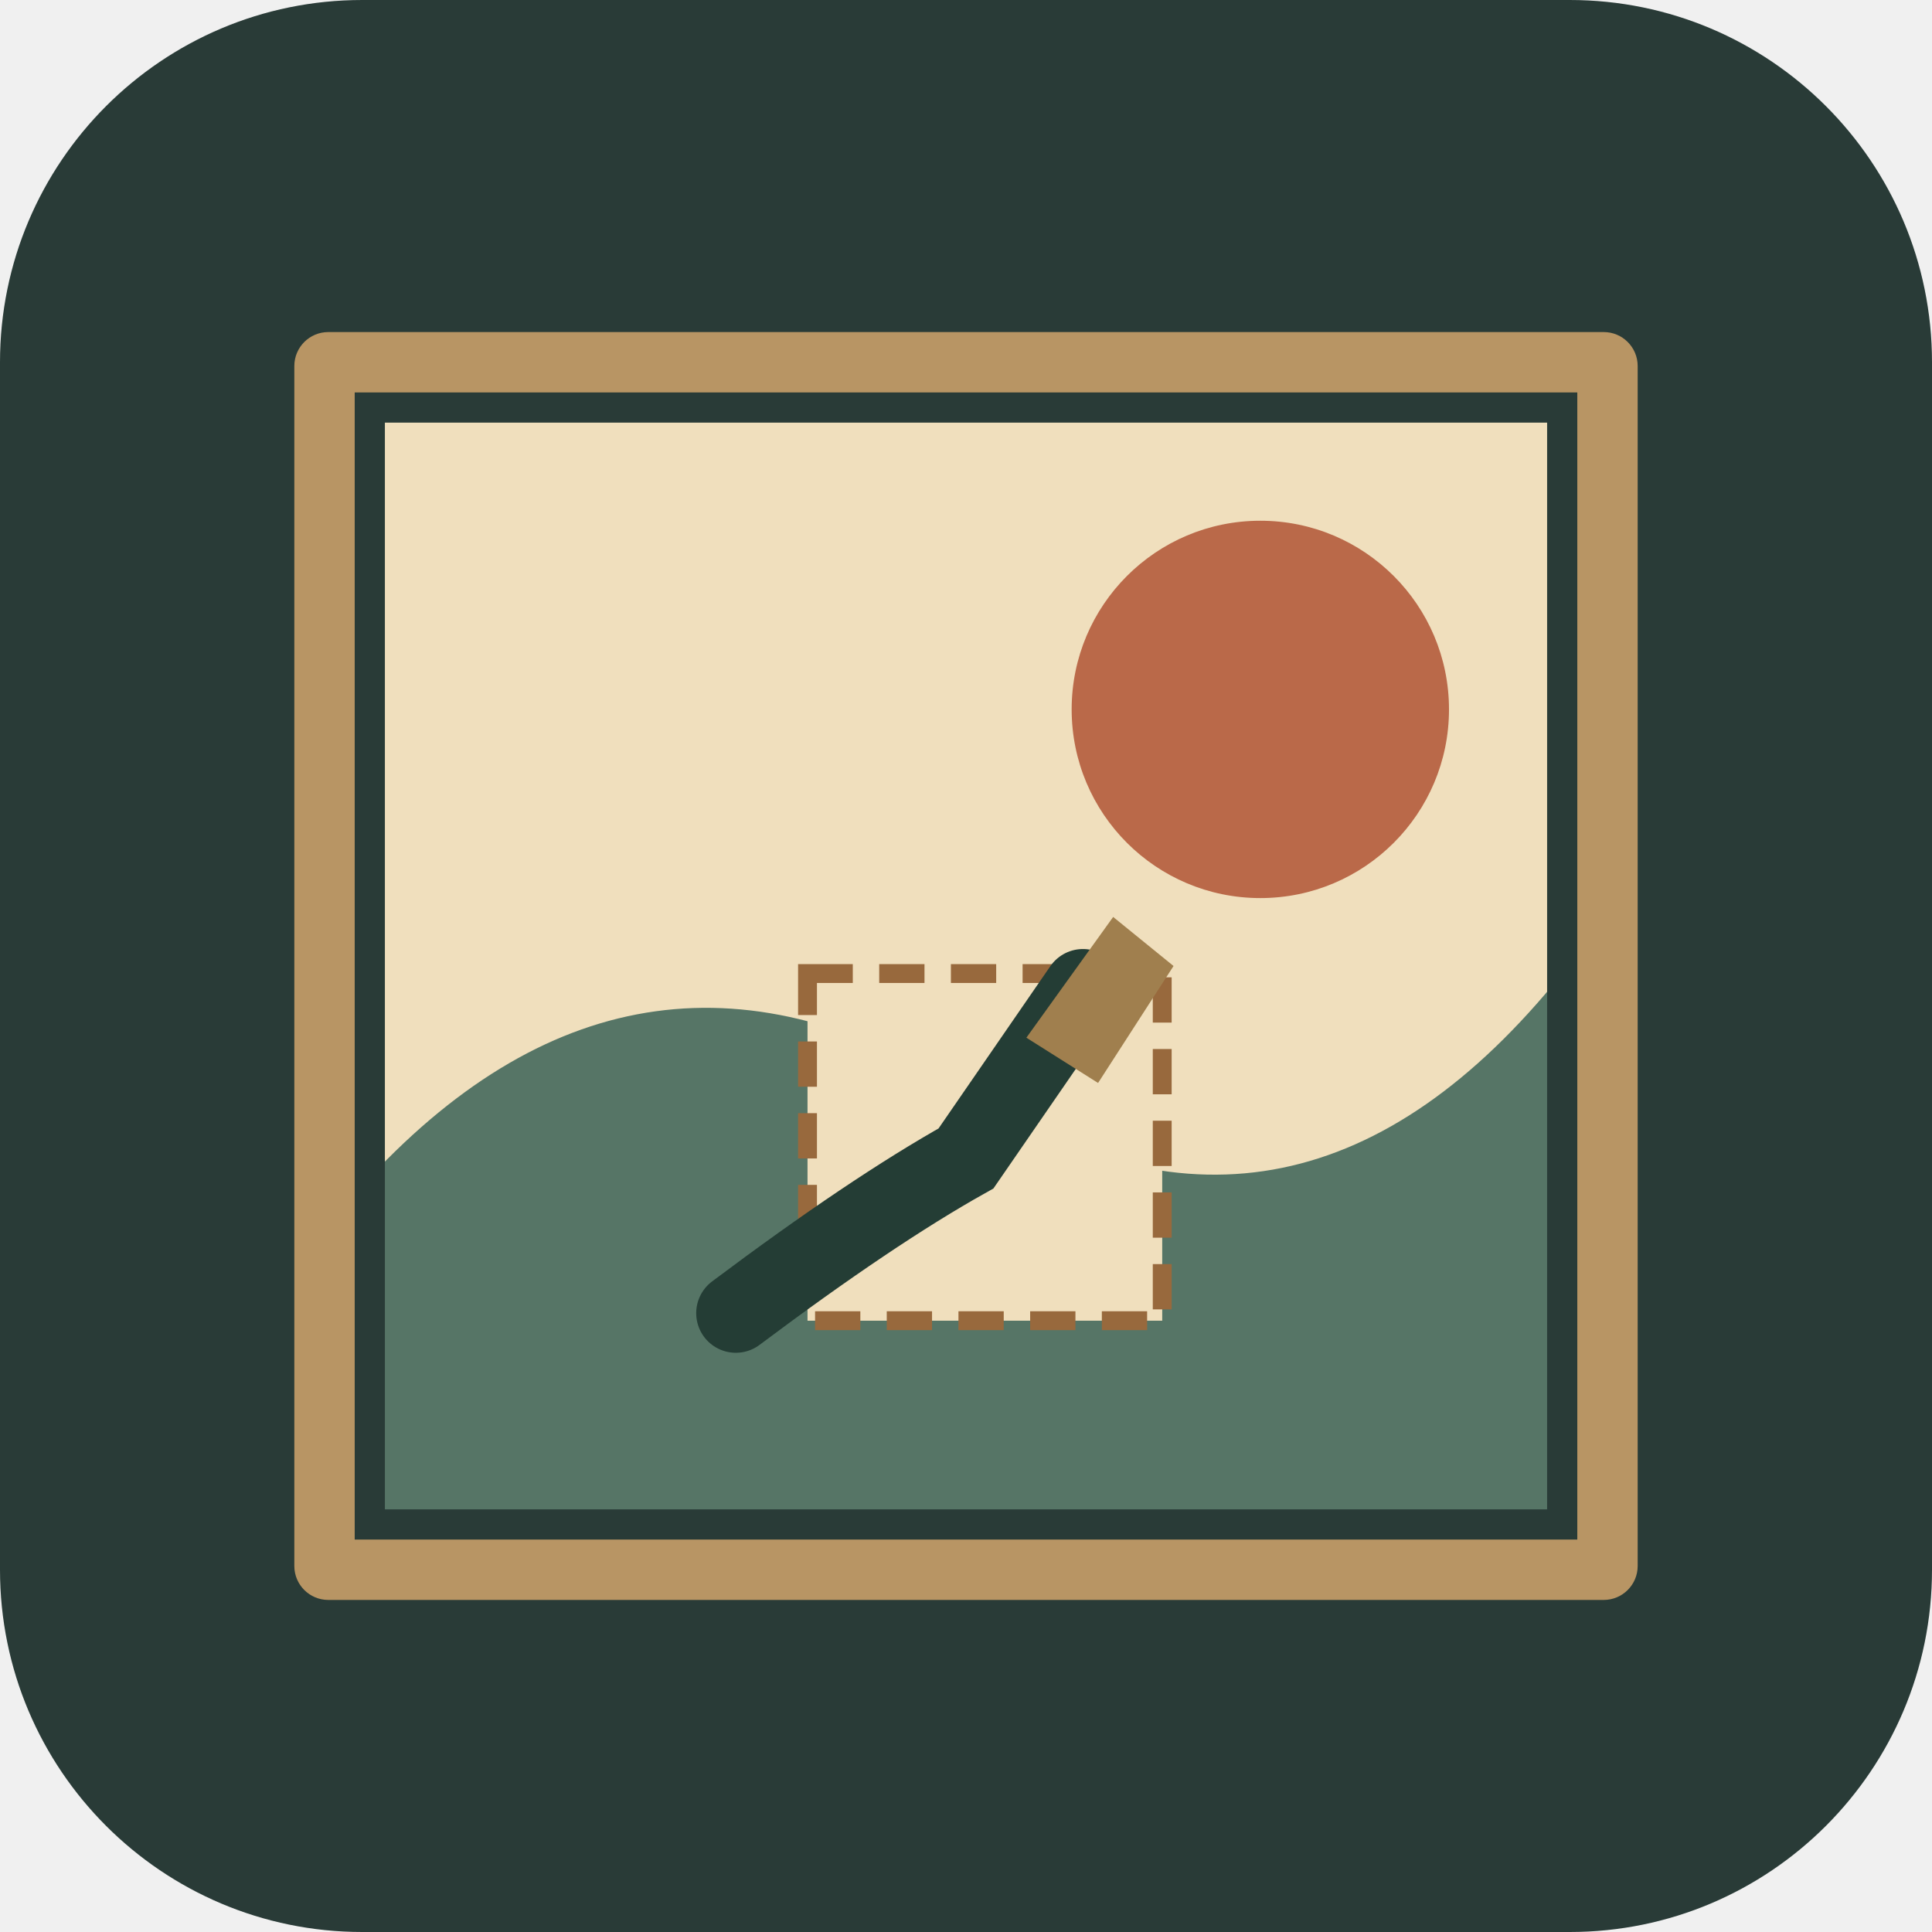
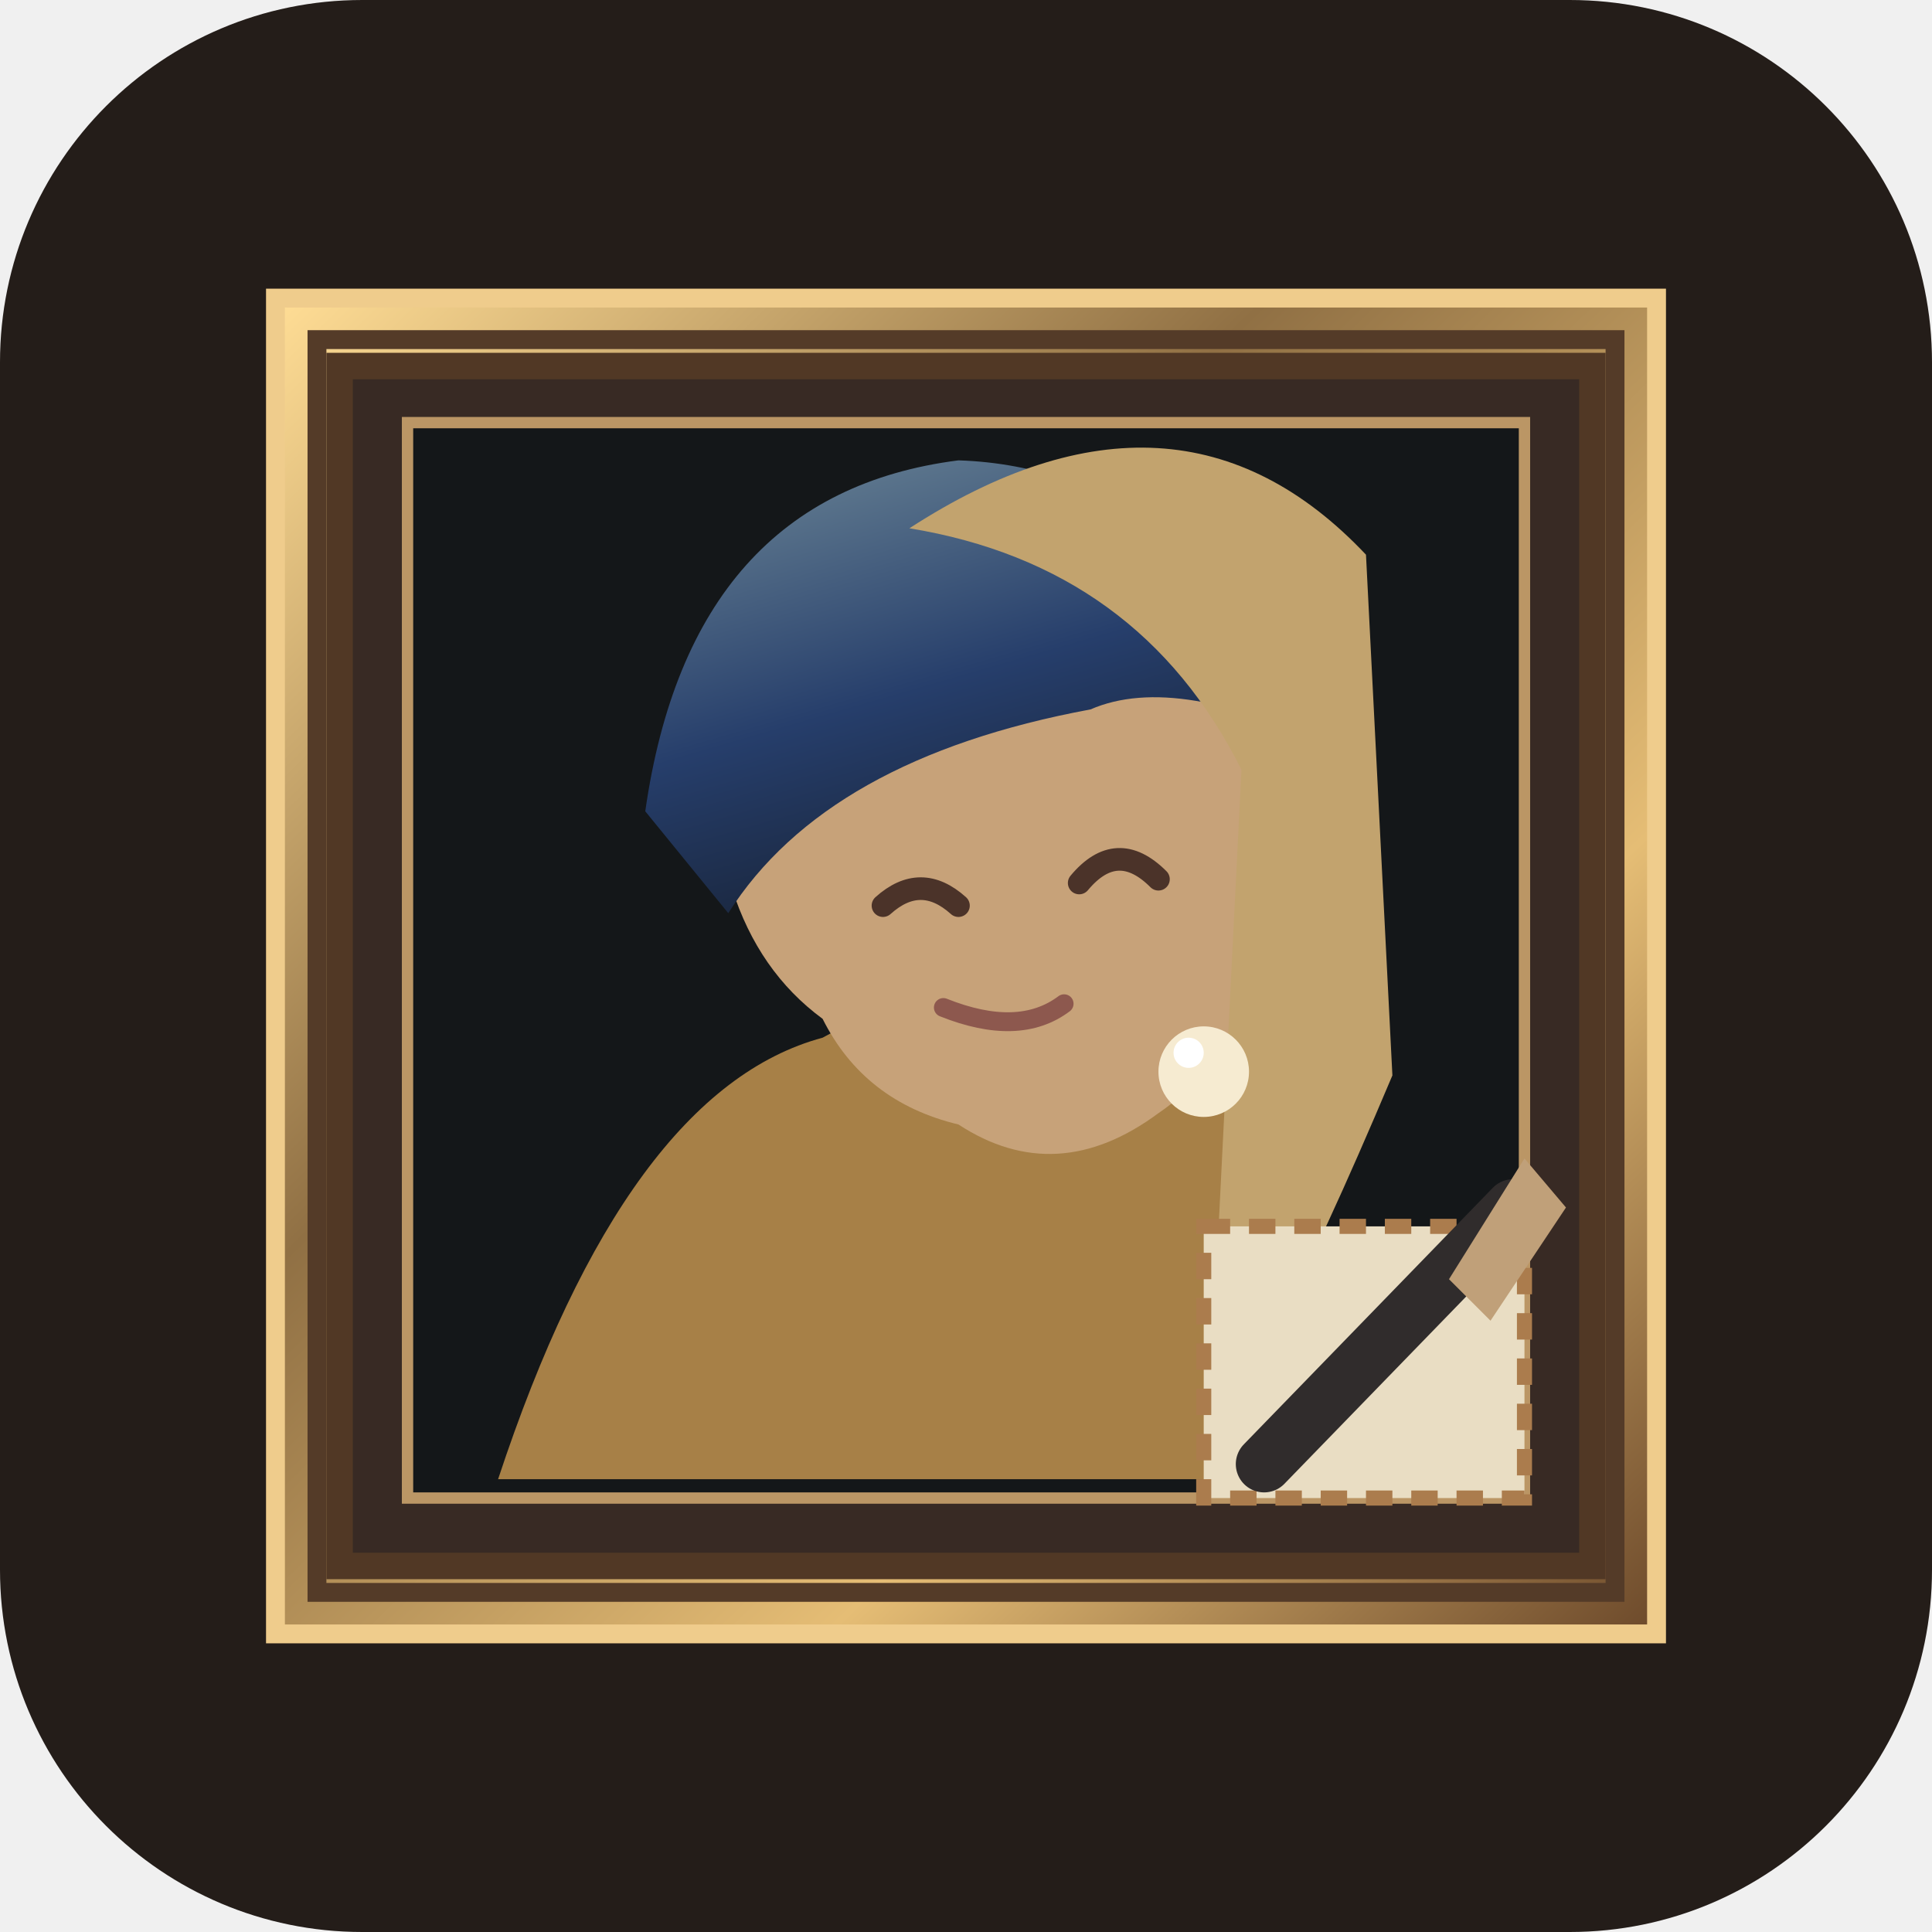
<svg xmlns="http://www.w3.org/2000/svg" viewBox="0 0 512 512">
-   <rect width="512" height="512" rx="96" fill="#293b37" />
-   <rect x="78" y="88" width="356" height="336" rx="9" fill="#b89564" />
-   <rect x="98" y="108" width="316" height="296" fill="#f0dfbd" />
-   <path d="M98 312Q170 235 257 290T414 258V404H98Z" fill="#567566" />
-   <circle cx="334" cy="188" r="50" fill="#ba6949" />
-   <path d="M214 258h94v92h-94z" fill="#f0dfbd" stroke="#98693d" stroke-width="5" stroke-dasharray="12 7" />
-   <path d="M195 348Q231 321 256 307L287 262" stroke="#243d35" stroke-width="21" stroke-linecap="round" fill="none" />
-   <path d="M272 275l23-32 16 13-20 31z" fill="#a07f4e" />
-   <path d="M98 108h316v296H98z" fill="none" stroke="#293b37" stroke-width="8" />
+   <defs>
+     <linearGradient id="gold" x1="0" x2="1" y1="0" y2="1">
+       <stop stop-color="#ffdd95" />
+       <stop offset=".36" stop-color="#907044" />
+       <stop offset=".7" stop-color="#e5bd75" />
+       <stop offset="1" stop-color="#6d4a2b" />
+     </linearGradient>
+     <linearGradient id="cloth" x1="0" x2=".4" y1=".1" y2="1">
+       <stop stop-color="#637d91" />
+       <stop offset=".54" stop-color="#263e6b" />
+       <stop offset="1" stop-color="#182337" />
+     </linearGradient>
+   </defs>
+   <rect width="512" height="512" rx="96" fill="#241d19" />
+   <path d="M73 79h366v354H73z" fill="url(#gold)" />
+   <path d="M90 97h332v318H90z" fill="#382a24" stroke="#513825" stroke-width="7" />
+   <path d="M108 112h296v285H108z" fill="#141719" />
+   <path d="M132 392Q166 289 218 275Q287 237 337 298Q359 333 366 392Z" fill="#a78047" />
+   <path d="M190 182Q218 135 272 149Q326 161 337 227Q335 276 307 295Q280 315 254 298Q229 292 218 270Q184 245 190 182Z" fill="#c7a279" />
+   <path d="M171 215Q183 131 254 122Q316 124 355 199Q312 178 289 188Q219 201 193 242Z" fill="url(#cloth)" />
+   <path d="M241 140Q312 94 362 147L369 285Q350 330 339 350L322 344L329 204Q302 150 241 140Z" fill="#c2a36e" />
+   <path d="M234 240q10-9 20 0M286 234q10-12 21-1" stroke="#4b3329" stroke-width="6" fill="none" stroke-linecap="round" />
+   <path d="M250 267q20 8 32-1" stroke="#8d584e" stroke-width="5" fill="none" stroke-linecap="round" />
+   <circle cx="319" cy="284" r="12" fill="#f6ebd1" />
+   <circle cx="315" cy="279" r="4" fill="#fff" />
+   <path d="M108 112h296v285H108z" fill="none" stroke="#bb9665" stroke-width="3" />
+   <path d="M319 325h85v72h-85z" fill="#e9ddc3" stroke="#ab7c4d" stroke-width="4" stroke-dasharray="7 5" />
+   <path d="M335 388L401 320" stroke="#302c2c" stroke-width="15" stroke-linecap="round" />
+   <path d="M384 339l20-32 11 13-20 30z" fill="#c0a079" />
+   <path d="M73 79h366v354H73z" fill="none" stroke="#efcc8c" stroke-width="5" />
+   <path d="M84 90h344v332H84z" fill="none" stroke="#543b28" stroke-width="5" />
</svg>
